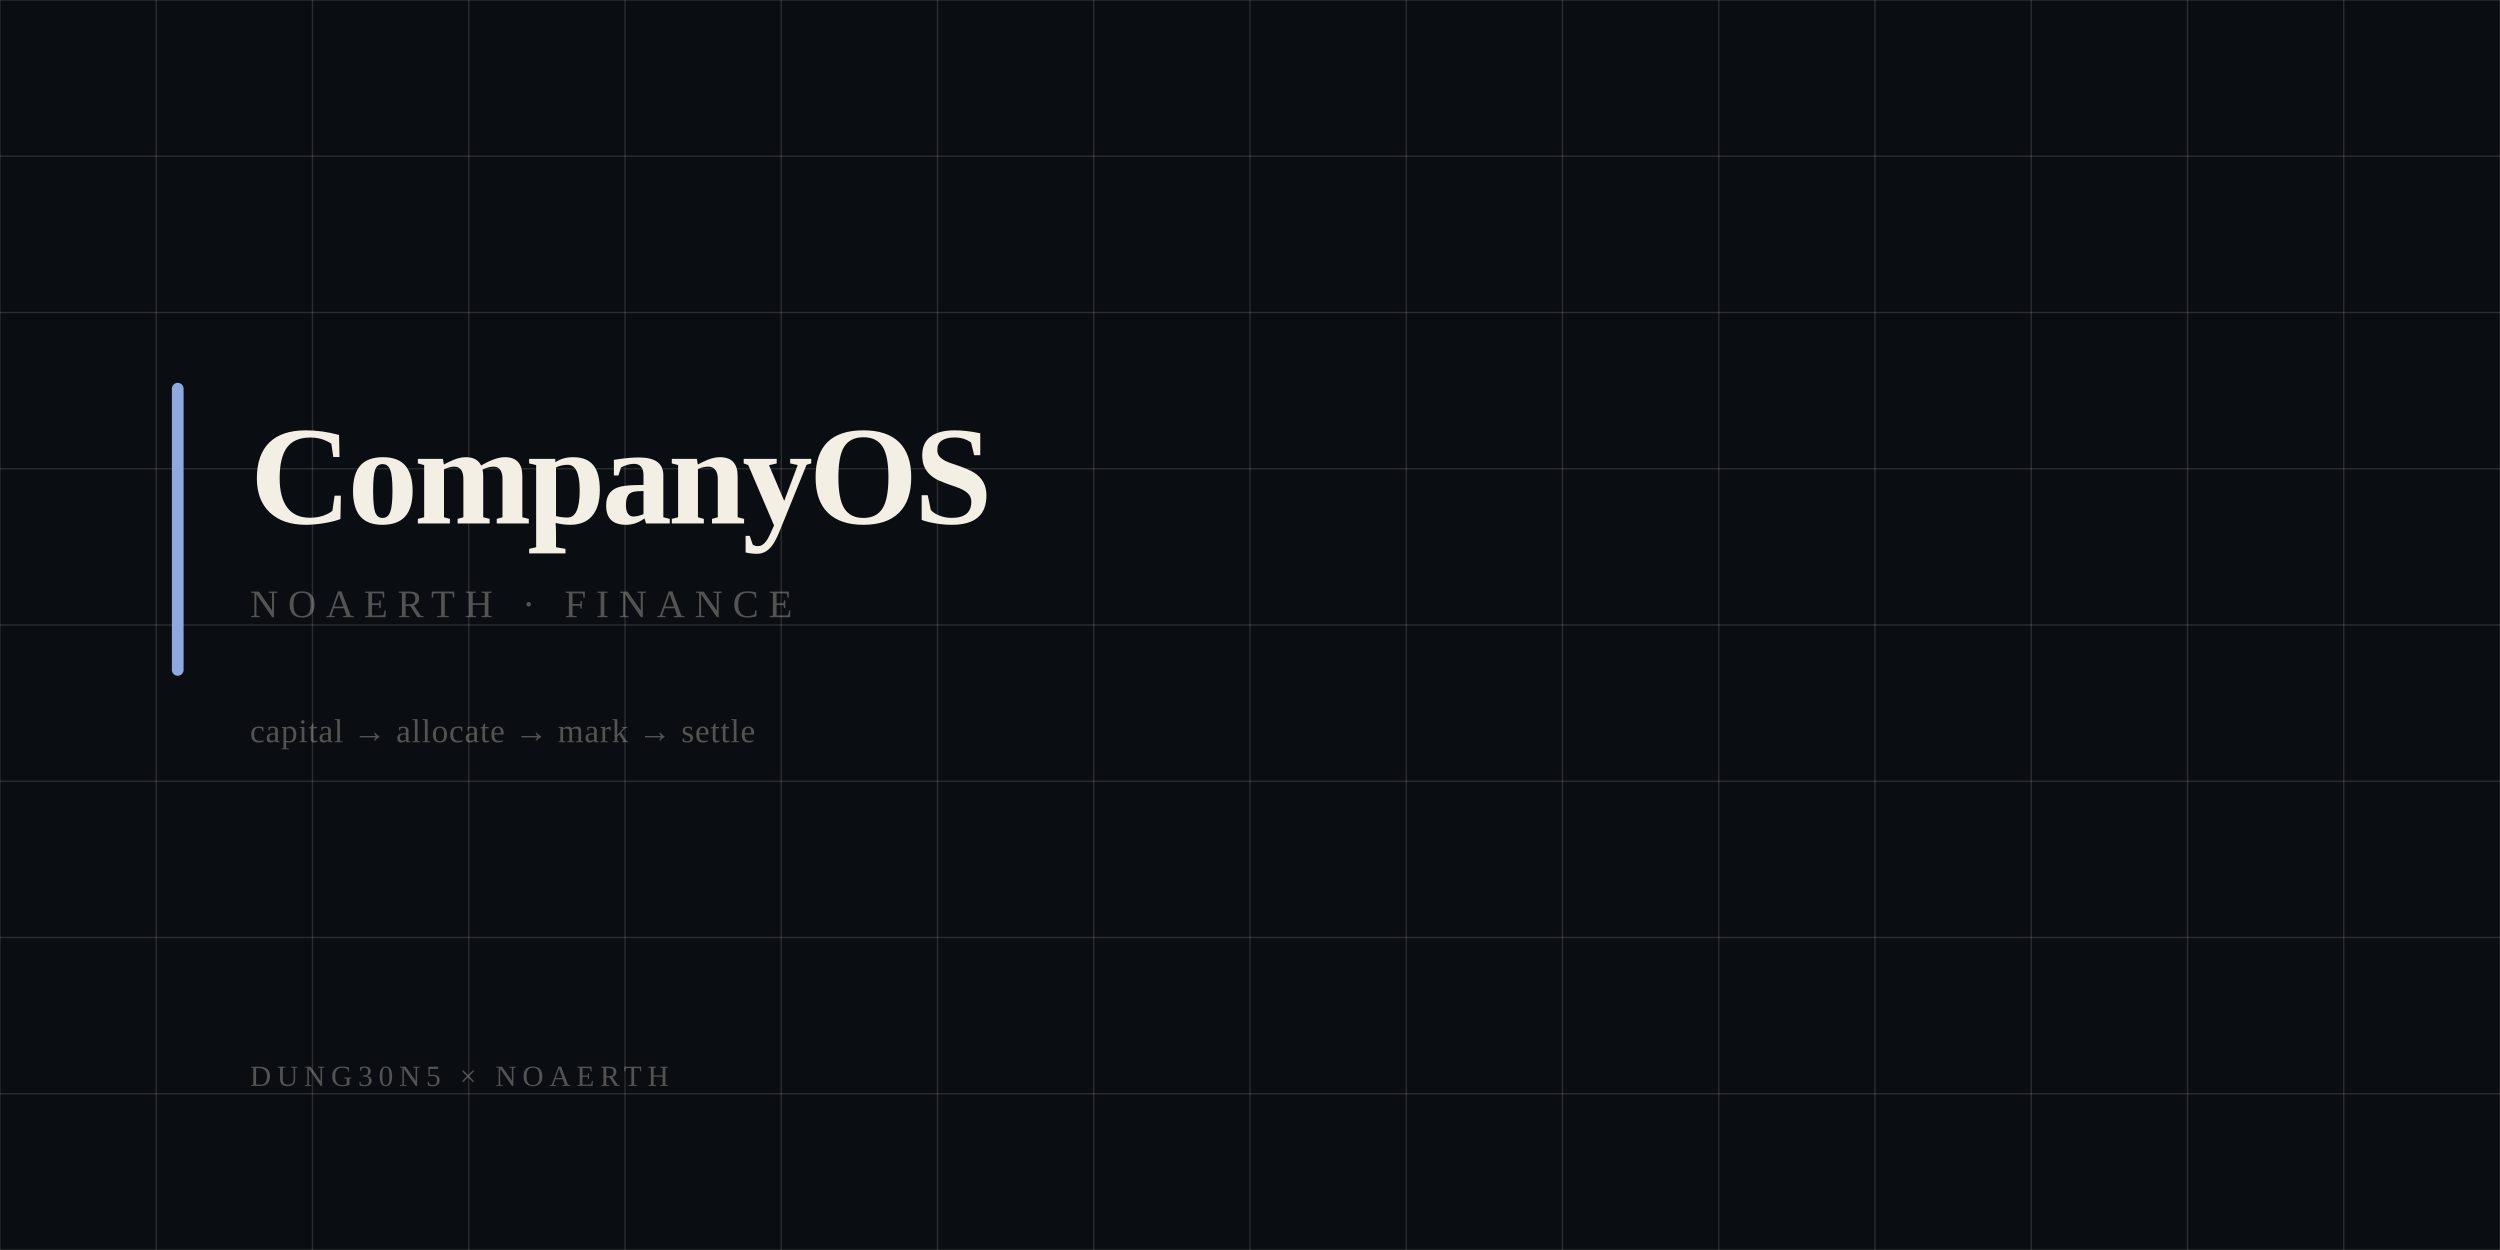
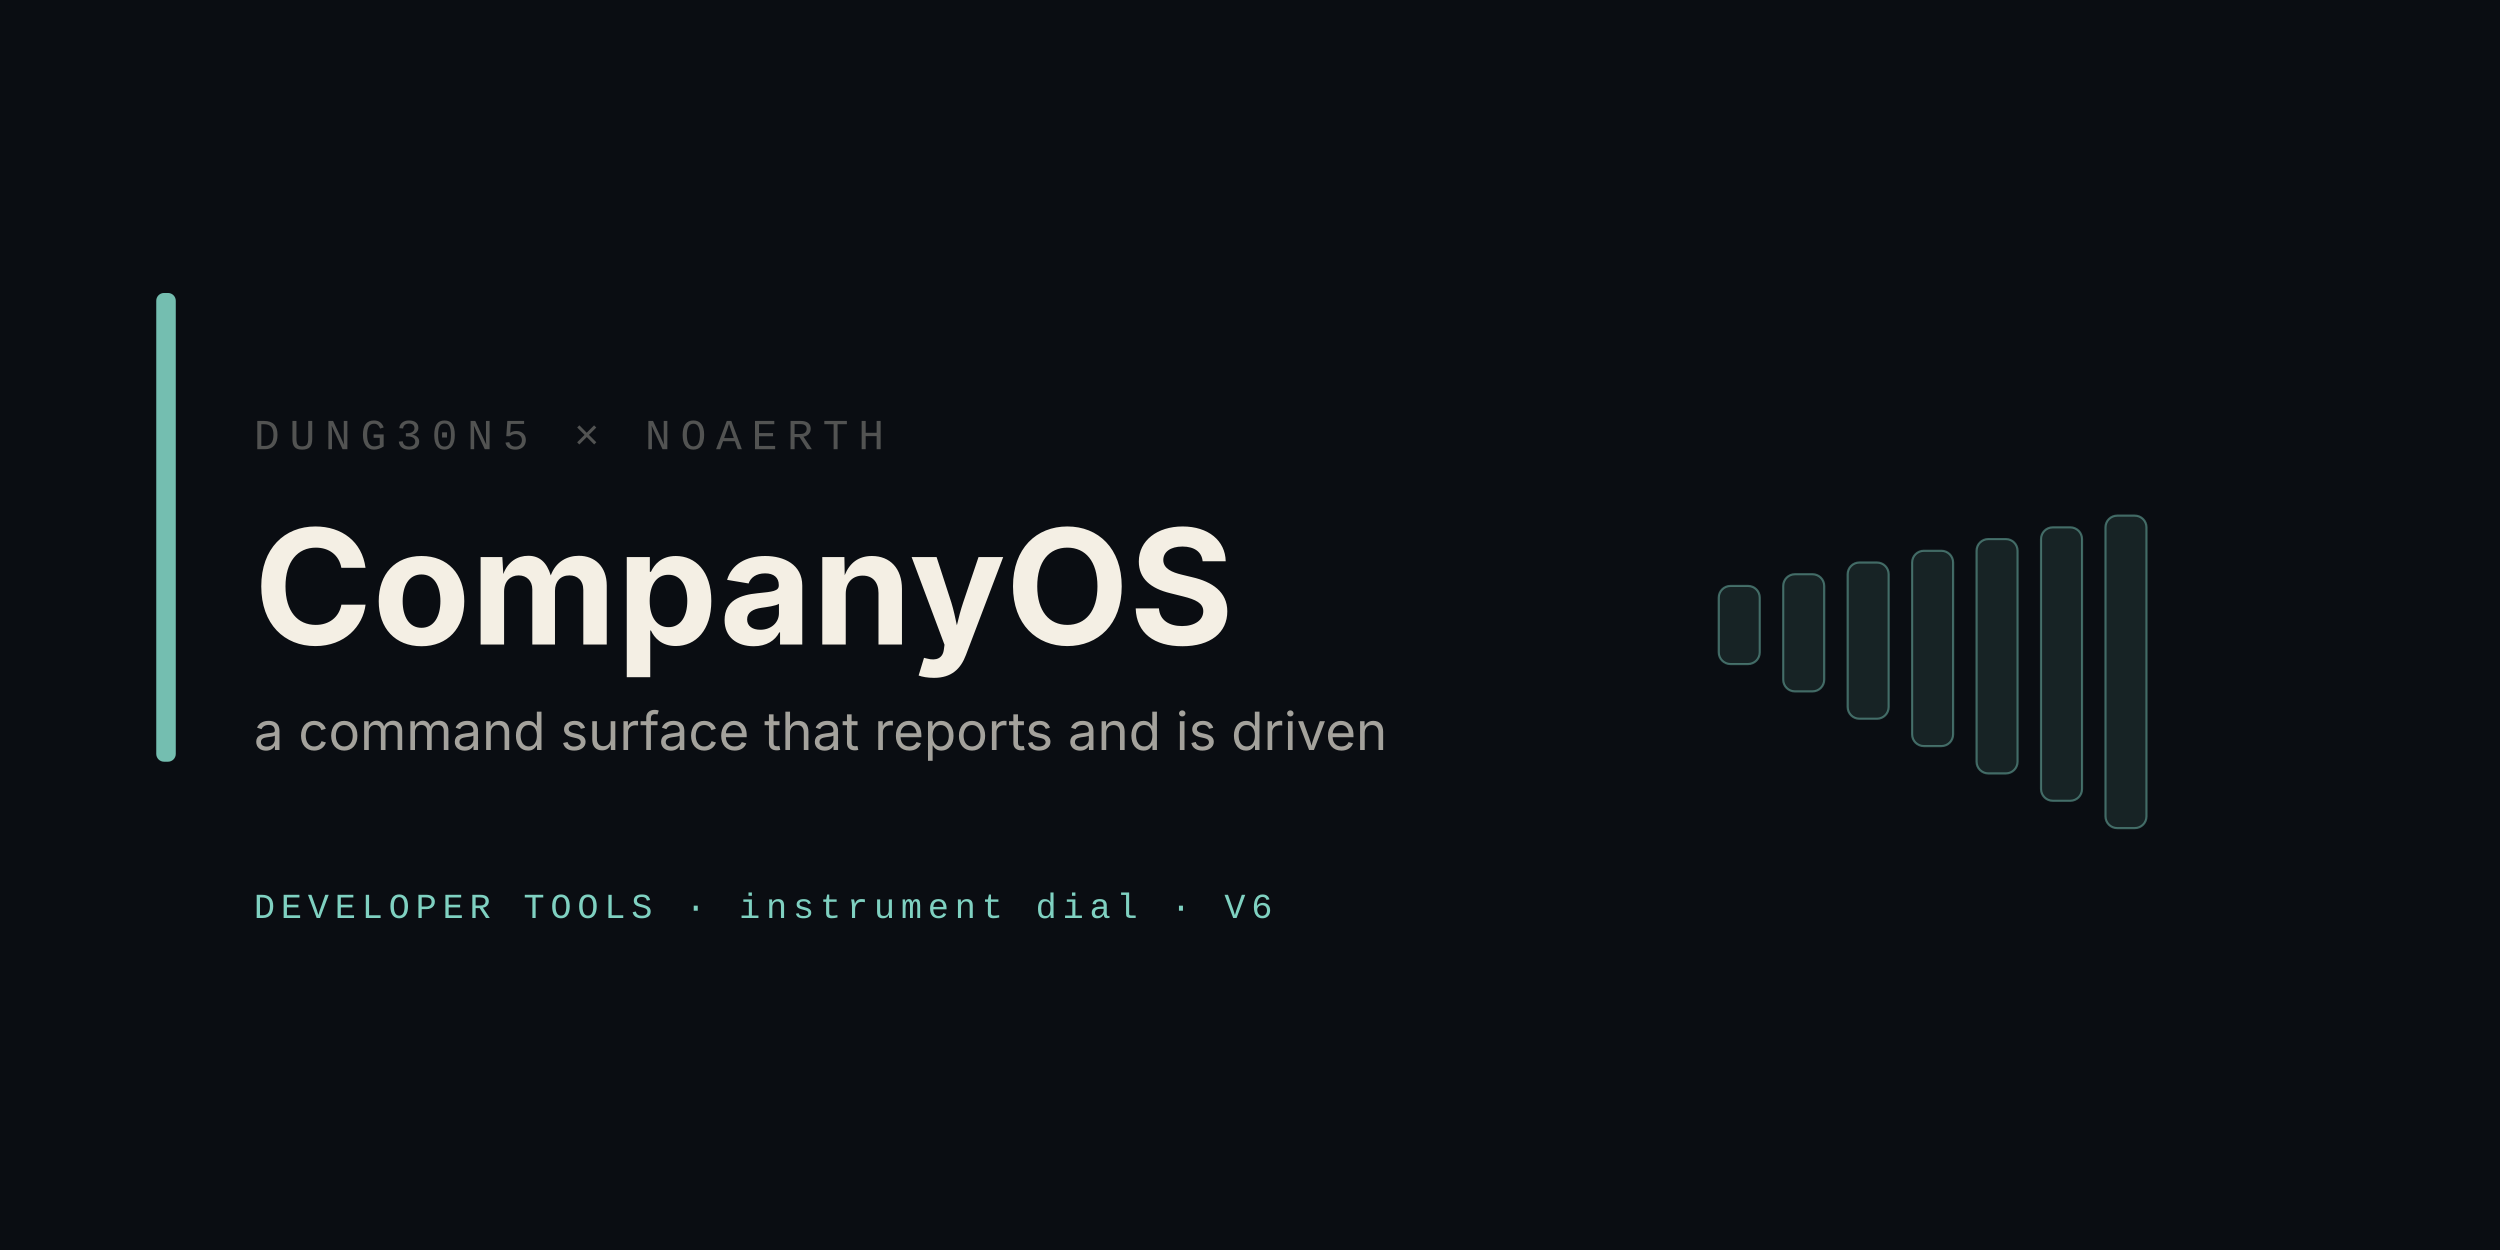
- <svg xmlns="http://www.w3.org/2000/svg" viewBox="0 0 1280 640" width="1280" height="640" role="img" aria-label="CompanyOS — NOAERTH project card.">
+ <svg xmlns="http://www.w3.org/2000/svg" viewBox="0 0 1280 640" width="1280" height="640" role="img" aria-label="CompanyOS project card">
  <rect width="1280" height="640" fill="#0a0d12" />
-   <line x1="0" y1="0" x2="0" y2="640" stroke="#f4efe424" stroke-width="0.7" />
-   <line x1="80" y1="0" x2="80" y2="640" stroke="#f4efe424" stroke-width="0.7" />
-   <line x1="160" y1="0" x2="160" y2="640" stroke="#f4efe424" stroke-width="0.7" />
-   <line x1="240" y1="0" x2="240" y2="640" stroke="#f4efe424" stroke-width="0.7" />
-   <line x1="320" y1="0" x2="320" y2="640" stroke="#f4efe424" stroke-width="0.7" />
-   <line x1="400" y1="0" x2="400" y2="640" stroke="#f4efe424" stroke-width="0.7" />
-   <line x1="480" y1="0" x2="480" y2="640" stroke="#f4efe424" stroke-width="0.7" />
-   <line x1="560" y1="0" x2="560" y2="640" stroke="#f4efe424" stroke-width="0.7" />
-   <line x1="640" y1="0" x2="640" y2="640" stroke="#f4efe424" stroke-width="0.7" />
-   <line x1="720" y1="0" x2="720" y2="640" stroke="#f4efe424" stroke-width="0.7" />
-   <line x1="800" y1="0" x2="800" y2="640" stroke="#f4efe424" stroke-width="0.7" />
-   <line x1="880" y1="0" x2="880" y2="640" stroke="#f4efe424" stroke-width="0.7" />
-   <line x1="960" y1="0" x2="960" y2="640" stroke="#f4efe424" stroke-width="0.7" />
-   <line x1="1040" y1="0" x2="1040" y2="640" stroke="#f4efe424" stroke-width="0.7" />
-   <line x1="1120" y1="0" x2="1120" y2="640" stroke="#f4efe424" stroke-width="0.7" />
-   <line x1="1200" y1="0" x2="1200" y2="640" stroke="#f4efe424" stroke-width="0.7" />
-   <line x1="1280" y1="0" x2="1280" y2="640" stroke="#f4efe424" stroke-width="0.7" />
-   <line x1="0" y1="0" x2="1280" y2="0" stroke="#f4efe424" stroke-width="0.7" />
-   <line x1="0" y1="80" x2="1280" y2="80" stroke="#f4efe424" stroke-width="0.7" />
-   <line x1="0" y1="160" x2="1280" y2="160" stroke="#f4efe424" stroke-width="0.7" />
-   <line x1="0" y1="240" x2="1280" y2="240" stroke="#f4efe424" stroke-width="0.7" />
-   <line x1="0" y1="320" x2="1280" y2="320" stroke="#f4efe424" stroke-width="0.7" />
-   <line x1="0" y1="400" x2="1280" y2="400" stroke="#f4efe424" stroke-width="0.7" />
-   <line x1="0" y1="480" x2="1280" y2="480" stroke="#f4efe424" stroke-width="0.7" />
-   <line x1="0" y1="560" x2="1280" y2="560" stroke="#f4efe424" stroke-width="0.7" />
-   <line x1="0" y1="640" x2="1280" y2="640" stroke="#f4efe424" stroke-width="0.7" />
-   <rect x="88" y="196" width="6" height="150" rx="3" fill="#8fa8e0" />
-   <text x="128" y="268" fill="#f4efe4" font-size="72" font-weight="680" letter-spacing="-2">CompanyOS</text>
-   <text x="128" y="316" fill="#f4efe44f" font-size="20" letter-spacing="5">NOAERTH · FINANCE</text>
-   <text x="128" y="380" fill="#f4efe44f" font-size="17" letter-spacing="0.4">capital → allocate → mark → settle</text>
-   <text x="128" y="556" fill="#f4efe44f" font-size="15" letter-spacing="3">DUNG30N5 × NOAERTH</text>
+   <rect x="880" y="300" width="21" height="40" rx="6" fill="#7fd1c1" fill-opacity="0.11" stroke="#7fd1c1" stroke-width="1.1" stroke-opacity="0.45" />
+   <rect x="913" y="294" width="21" height="60" rx="6" fill="#7fd1c1" fill-opacity="0.11" stroke="#7fd1c1" stroke-width="1.1" stroke-opacity="0.45" />
+   <rect x="946" y="288" width="21" height="80" rx="6" fill="#7fd1c1" fill-opacity="0.11" stroke="#7fd1c1" stroke-width="1.1" stroke-opacity="0.45" />
+   <rect x="979" y="282" width="21" height="100" rx="6" fill="#7fd1c1" fill-opacity="0.11" stroke="#7fd1c1" stroke-width="1.1" stroke-opacity="0.45" />
+   <rect x="1012" y="276" width="21" height="120" rx="6" fill="#7fd1c1" fill-opacity="0.11" stroke="#7fd1c1" stroke-width="1.1" stroke-opacity="0.45" />
+   <rect x="1045" y="270" width="21" height="140" rx="6" fill="#7fd1c1" fill-opacity="0.11" stroke="#7fd1c1" stroke-width="1.1" stroke-opacity="0.45" />
+   <rect x="1078" y="264" width="21" height="160" rx="6" fill="#7fd1c1" fill-opacity="0.11" stroke="#7fd1c1" stroke-width="1.1" stroke-opacity="0.45" />
+   <rect x="80" y="150" width="10" height="240" rx="4" fill="#7fd1c1" opacity="0.9" />
+   <text x="130" y="230" font-family="ui-monospace, SFMono-Regular, Menlo, Monaco, Consolas, 'Liberation Mono', monospace" font-size="22" letter-spacing="5" fill="#f4efe44f">DUNG30N5 × NOAERTH</text>
+   <text x="130" y="330" font-family="-apple-system, BlinkMacSystemFont, 'Segoe UI', Inter, Helvetica, Arial, sans-serif" font-size="82" font-weight="700" fill="#f4efe4">CompanyOS</text>
+   <text x="130" y="384" font-family="-apple-system, BlinkMacSystemFont, 'Segoe UI', Inter, Helvetica, Arial, sans-serif" font-size="27" fill="#f4efe4a8">a command surface that reports and is driven</text>
+   <text x="130" y="470" font-family="ui-monospace, SFMono-Regular, Menlo, Monaco, Consolas, 'Liberation Mono', monospace" font-size="18" fill="#7fd1c1" letter-spacing="3">DEVELOPER TOOLS · instrument dial · V6</text>
</svg>
